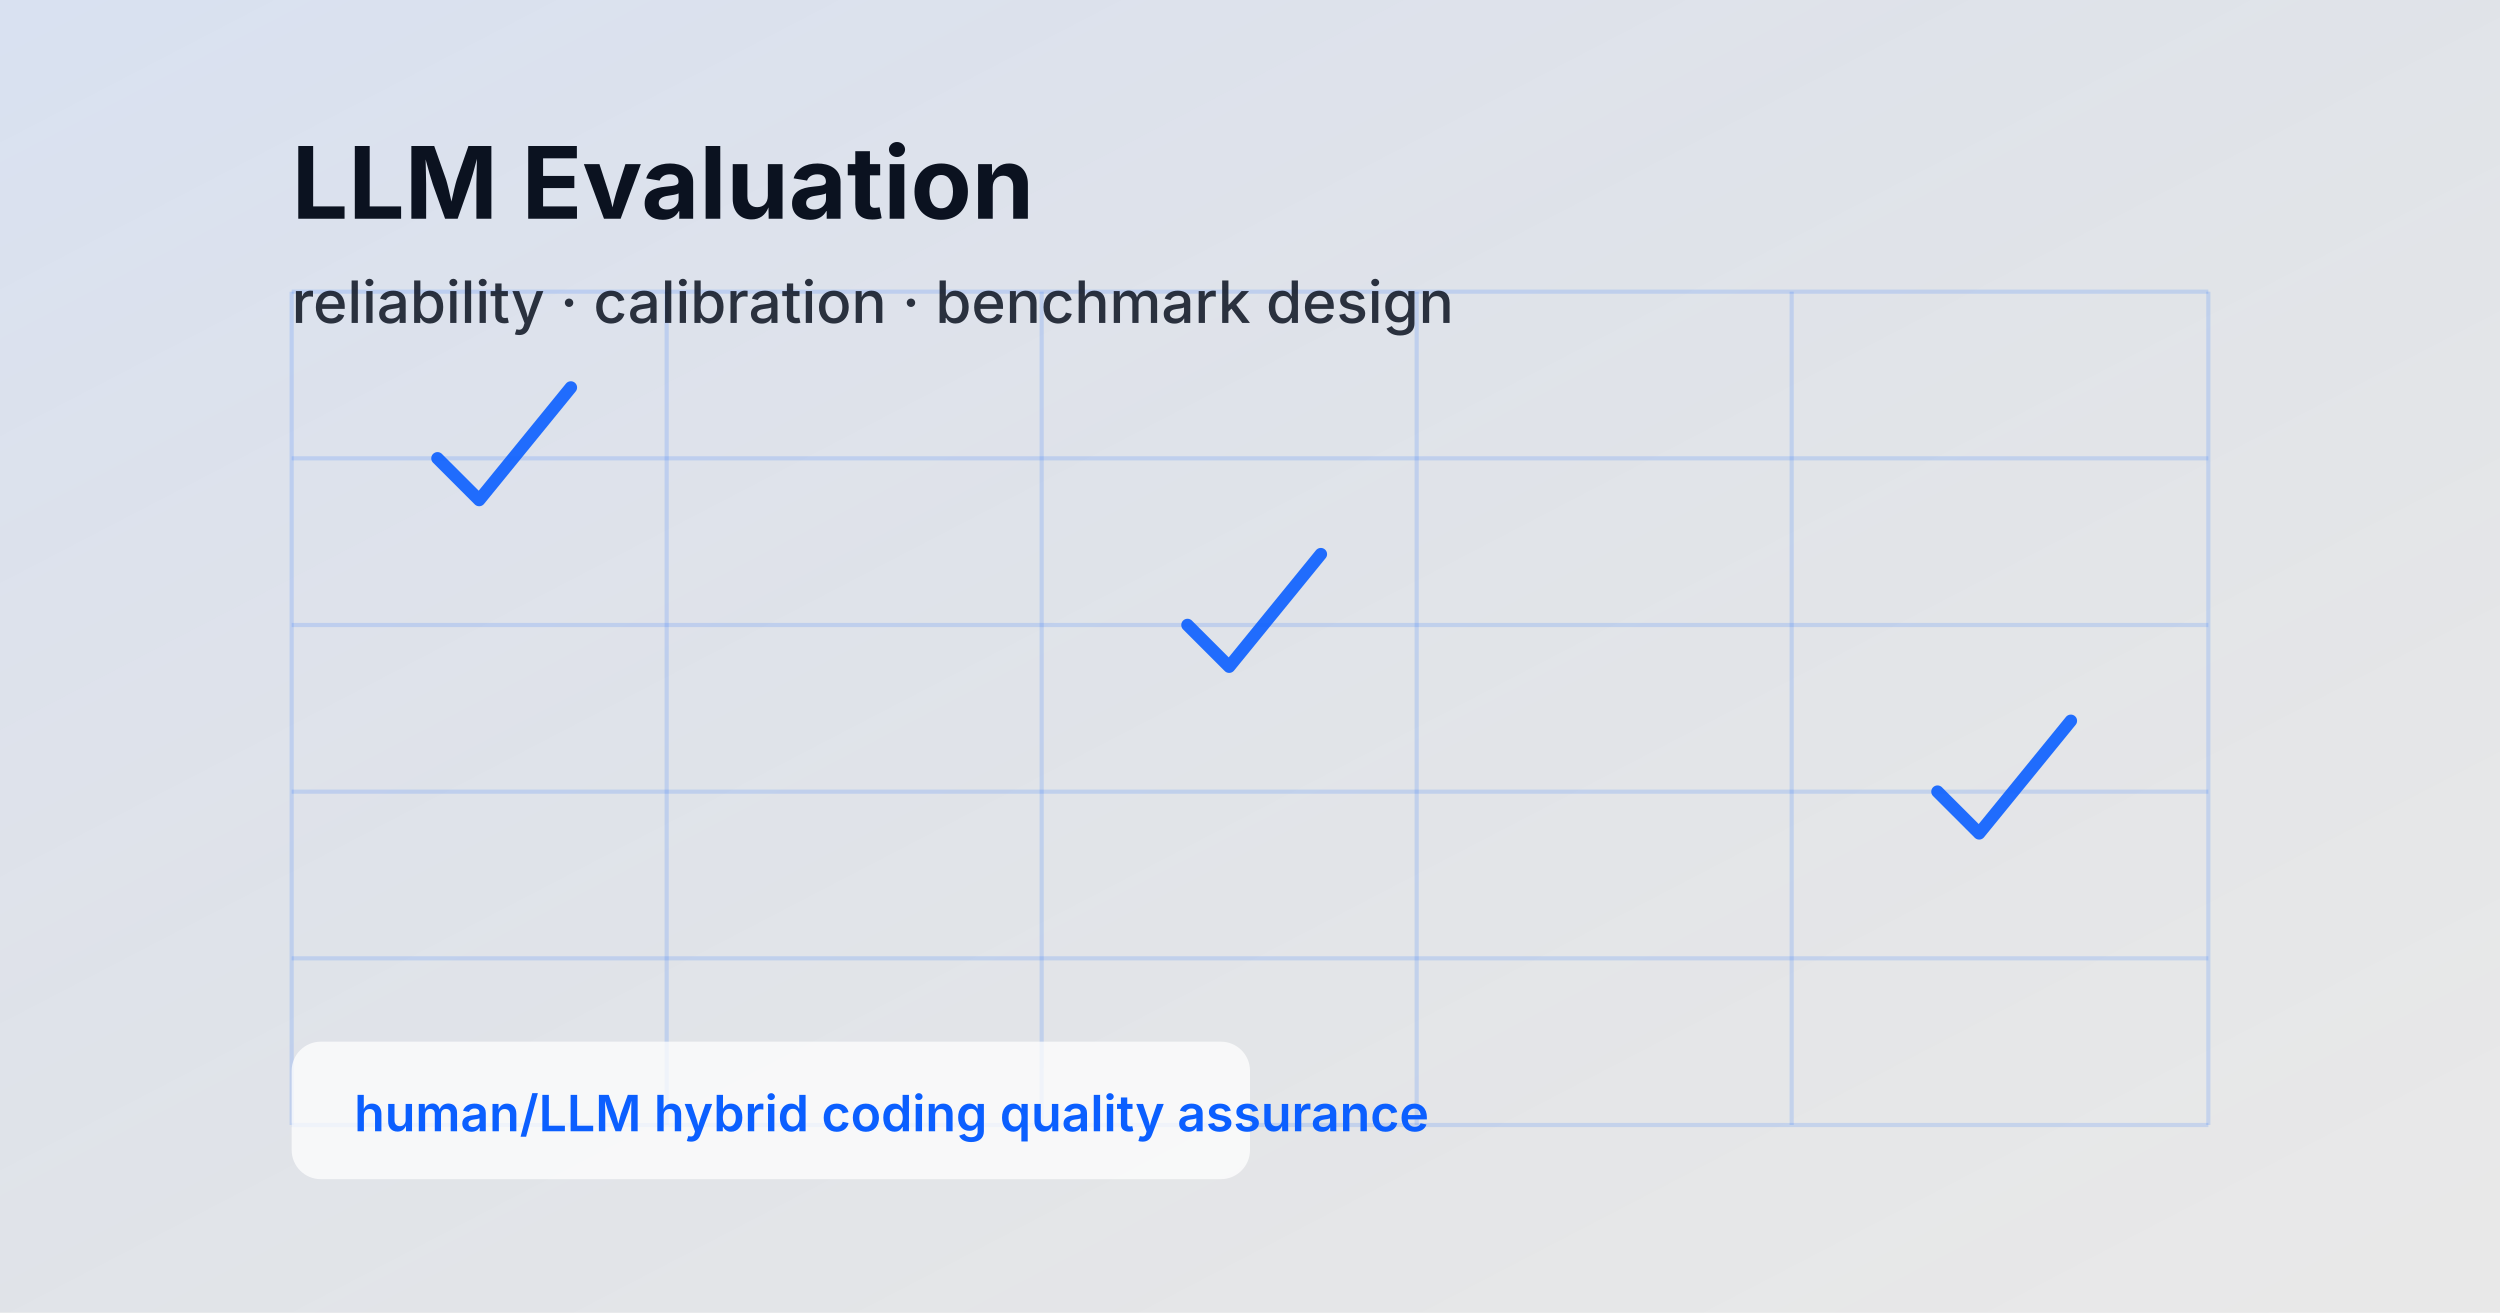
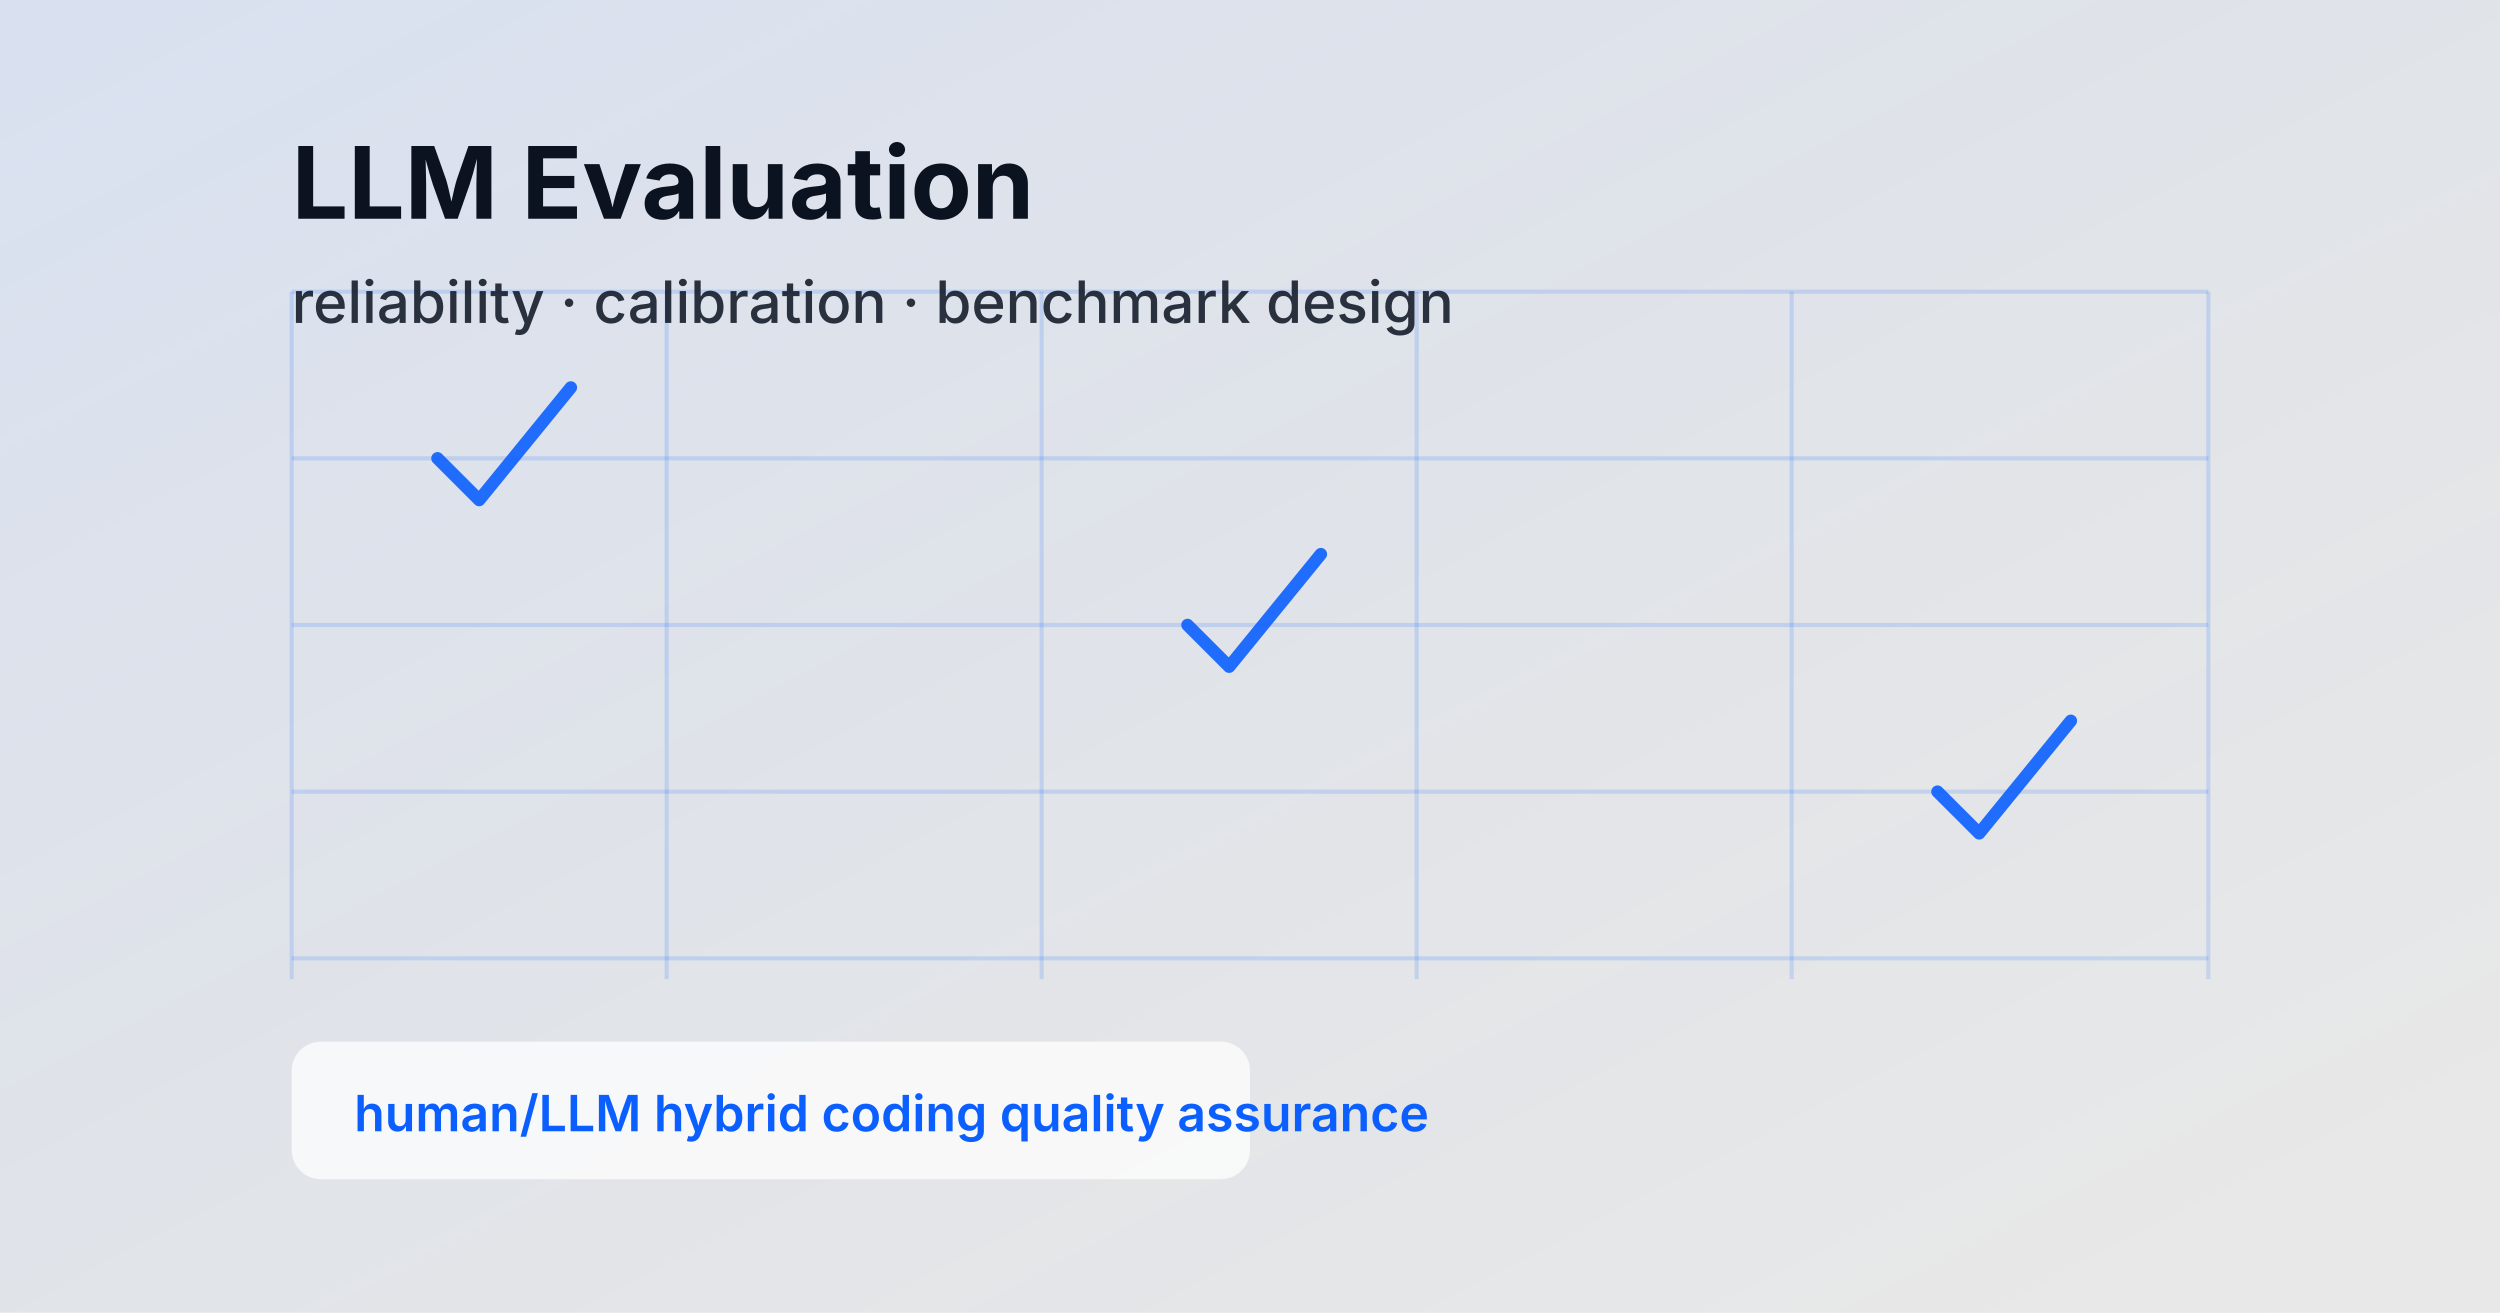
<svg xmlns="http://www.w3.org/2000/svg" width="1200" height="630" viewBox="0 0 1200 630">
  <defs>
    <linearGradient id="bg2" x1="0" y1="0" x2="1" y2="1">
      <stop offset="0" stop-color="#0b5fff" stop-opacity="0.10" />
      <stop offset="1" stop-color="#000000" stop-opacity="0.03" />
    </linearGradient>
  </defs>
  <rect x="0" y="0" width="1200" height="630" fill="url(#bg2)" />
  <g stroke="#0b5fff" stroke-opacity="0.15" stroke-width="2">
    <path d="M140 140H1060" />
    <path d="M140 220H1060" />
    <path d="M140 300H1060" />
    <path d="M140 380H1060" />
    <path d="M140 460H1060" />
-     <path d="M140 540H1060" />
-     <path d="M140 140V540" />
-     <path d="M320 140V540" />
-     <path d="M500 140V540" />
-     <path d="M680 140V540" />
-     <path d="M860 140V540" />
-     <path d="M1060 140V540" />
+     <path d="M140 140V470" />
+     <path d="M320 140V470" />
+     <path d="M500 140V470" />
+     <path d="M680 140V470" />
+     <path d="M860 140V470" />
+     <path d="M1060 140V470" />
  </g>
  <g fill="none" stroke="#0b5fff" stroke-width="6" stroke-linecap="round" stroke-linejoin="round" opacity="0.9">
    <path d="M210 220 l20 20 l44 -54" />
    <path d="M570 300 l20 20 l44 -54" />
    <path d="M930 380 l20 20 l44 -54" />
  </g>
  <g font-family="Inter, system-ui, -apple-system, Segoe UI, Roboto, Helvetica Neue, Arial" fill="#0b1220">
    <text x="140" y="105" font-size="48" font-weight="700">LLM Evaluation</text>
    <text x="140" y="155" font-size="28" font-weight="500" opacity="0.85">reliability · calibration · benchmark design</text>
  </g>
  <g>
    <rect x="140" y="500" rx="14" ry="14" width="460" height="66" fill="#ffffff" fill-opacity="0.75" />
    <text x="170" y="543" font-family="Inter, system-ui, -apple-system, Segoe UI, Roboto, Helvetica Neue, Arial" font-size="24" font-weight="600" fill="#0b5fff">
      human/LLM hybrid coding quality assurance
    </text>
  </g>
</svg>
